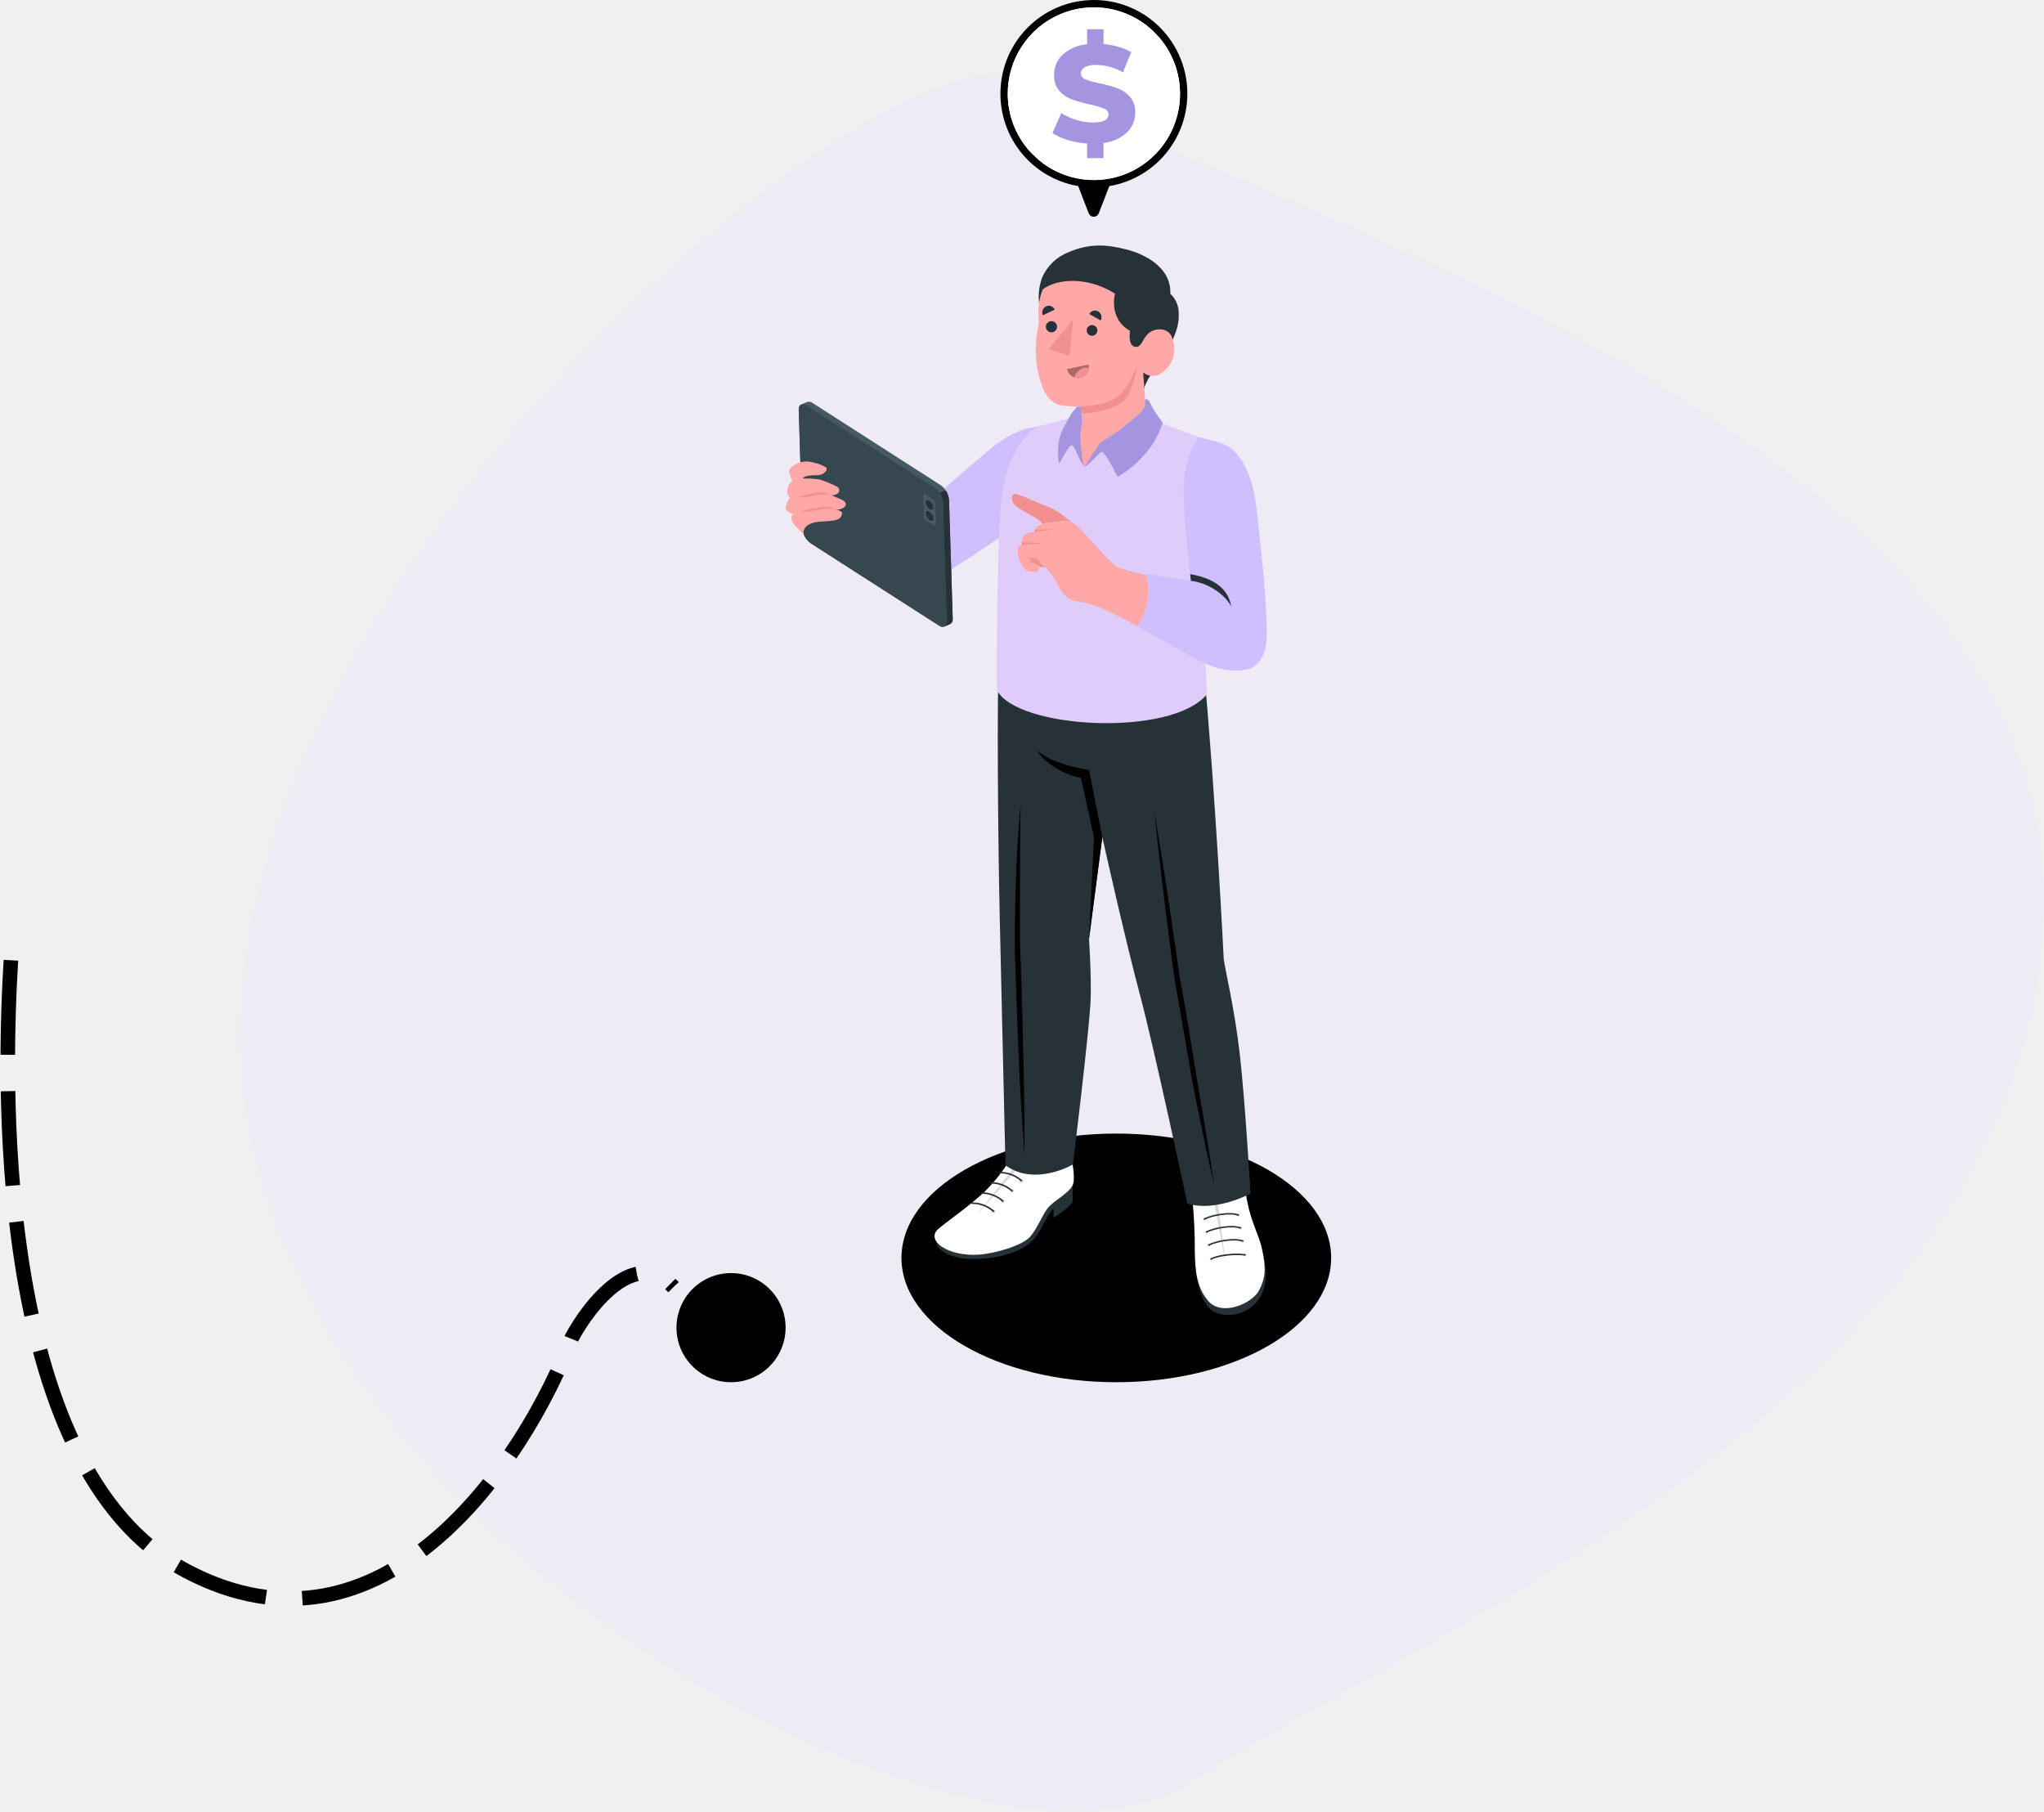
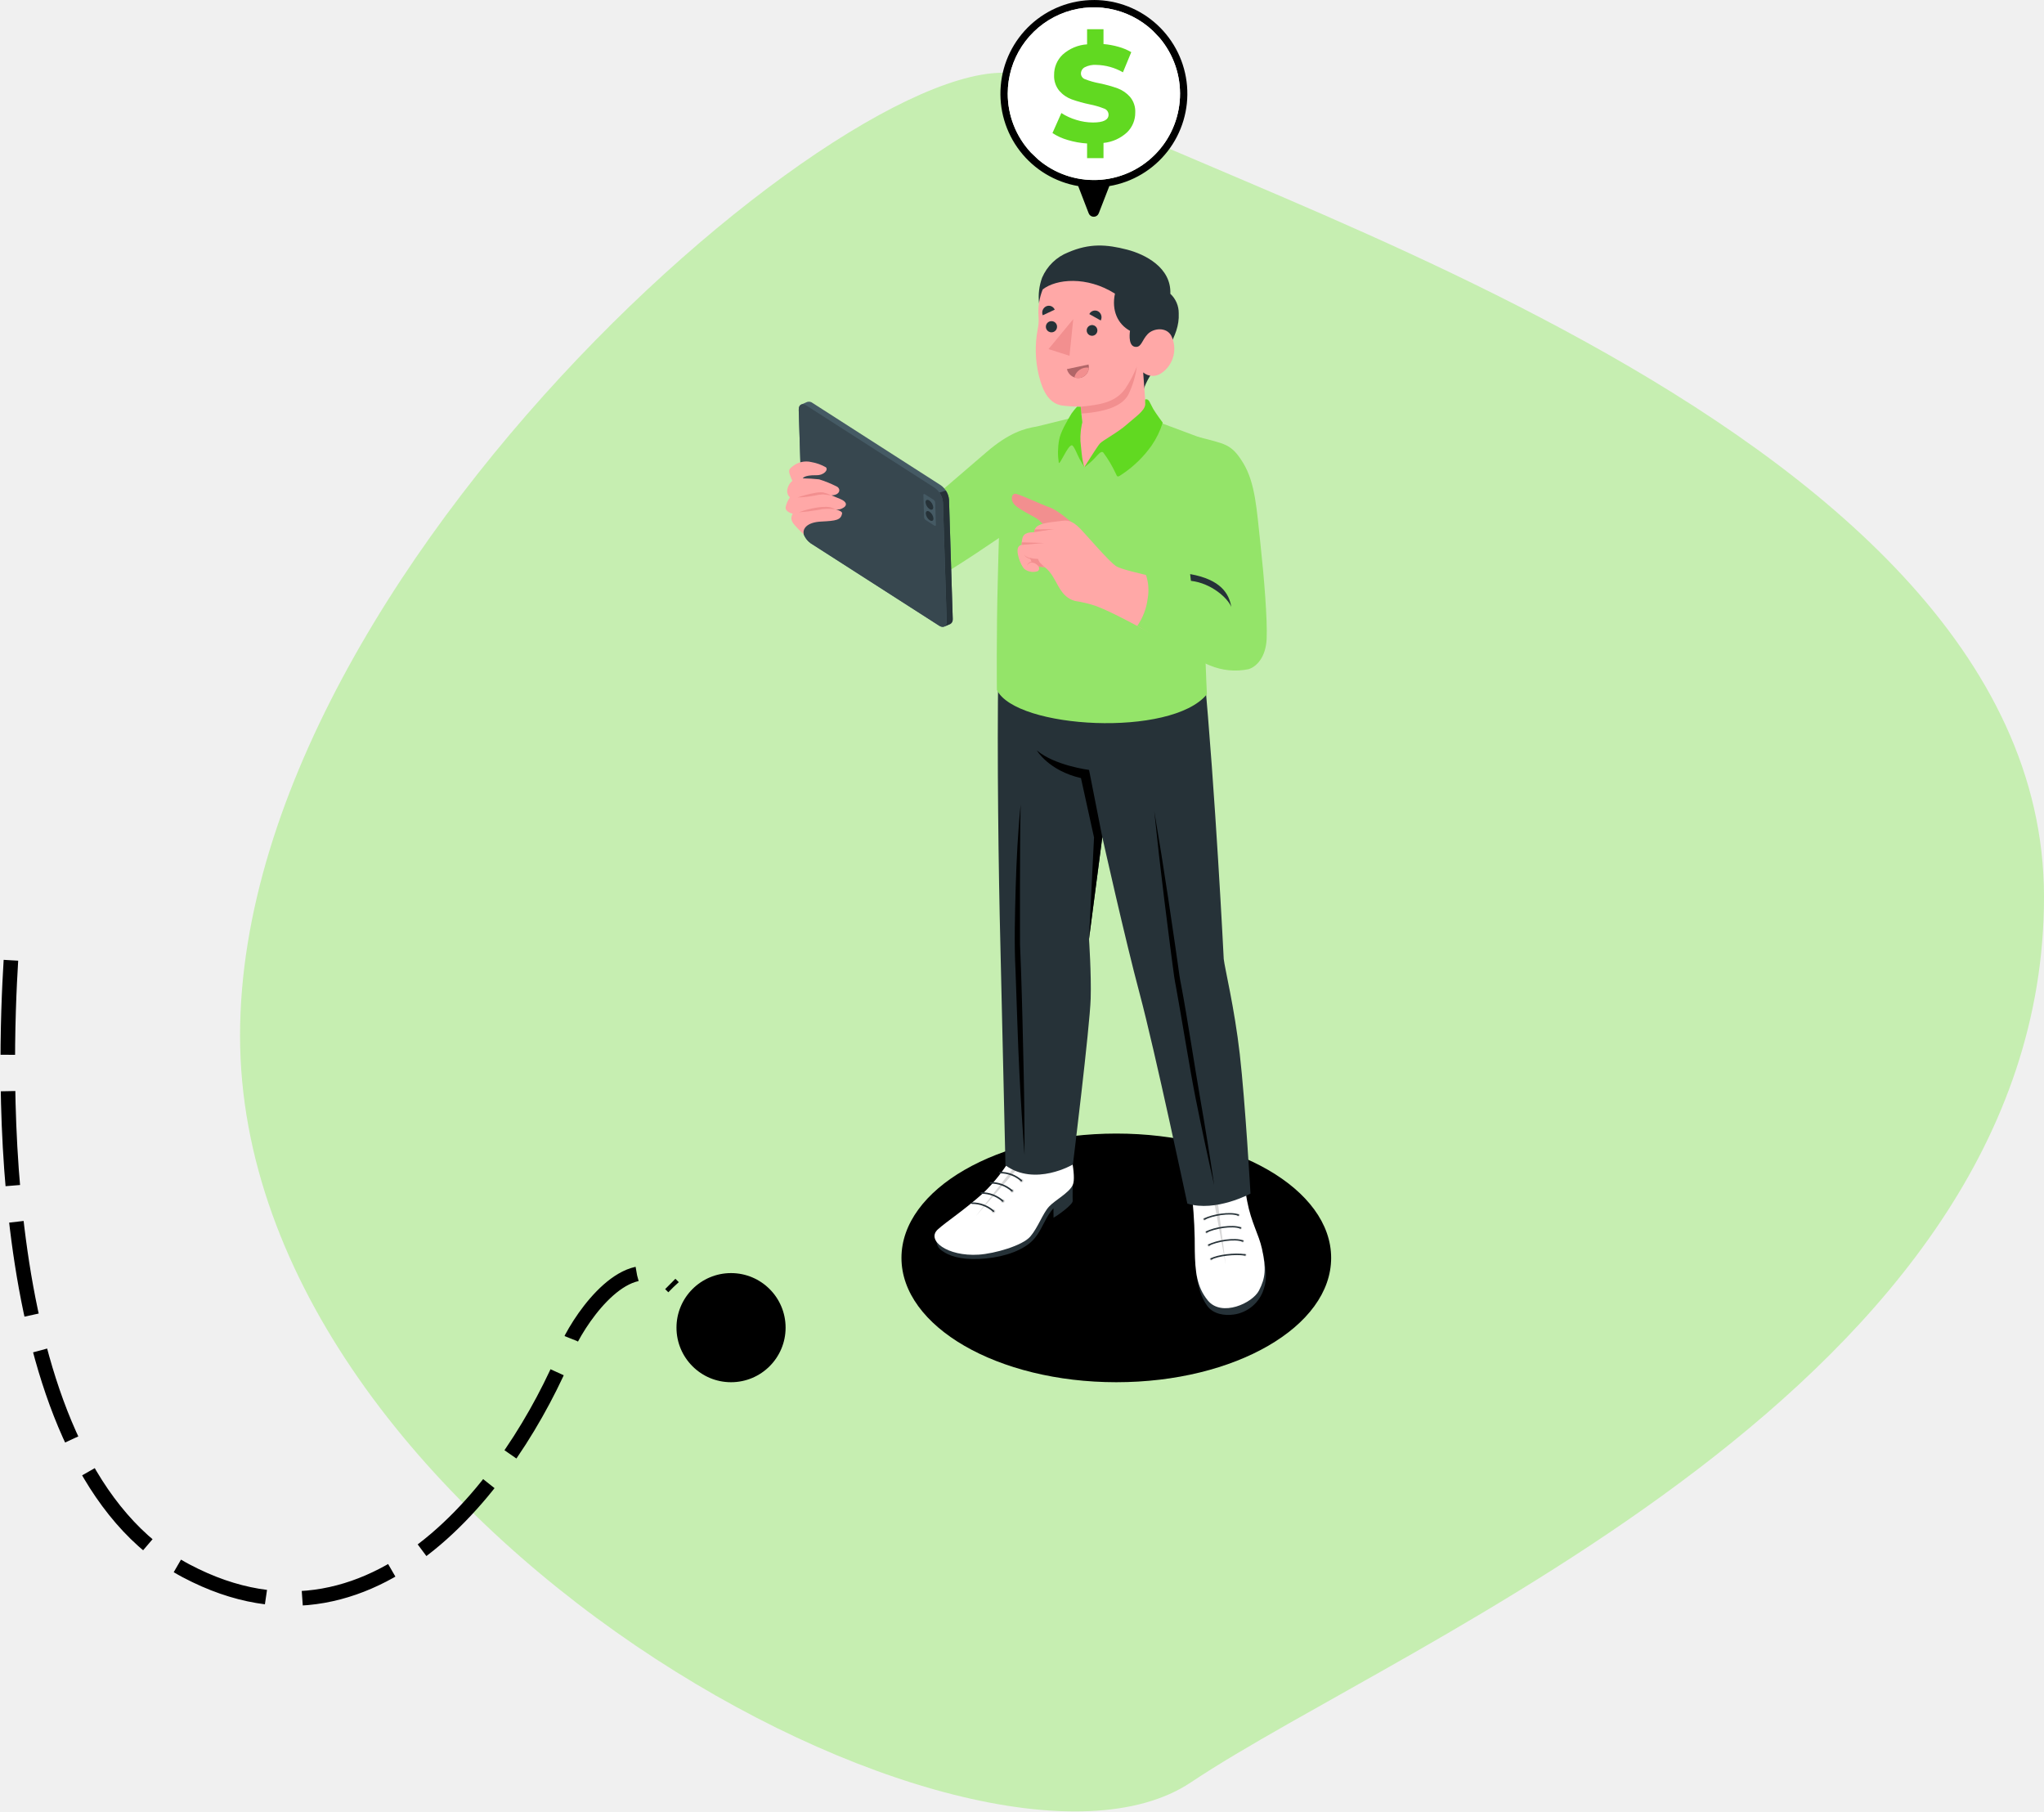
<svg xmlns="http://www.w3.org/2000/svg" width="281" height="249" viewBox="0 0 281 249" fill="none">
-   <path d="M281 123.284C281 190.509 192.933 225.477 163.717 245.006C134.5 264.535 33 209.59 33 142.365C33 75.139 126.5 -1.456 142.75 11.431C159 24.319 281 56.059 281 123.284Z" fill="#efebf5" />
+   <path d="M281 123.284C281 190.509 192.933 225.477 163.717 245.006C134.5 264.535 33 209.59 33 142.365C33 75.139 126.5 -1.456 142.75 11.431C159 24.319 281 56.059 281 123.284Z" fill="#c6eeb1" />
  <path d="M1.501 132C0.667 145.667 -1.617 201.526 25.583 215.926C52.783 230.326 72.25 200.593 78.584 183.926C81.084 179.259 87.383 171.326 92.584 176.926" stroke="black" stroke-width="2" stroke-dasharray="13 5" />
  <circle cx="100.5" cy="182.5" r="7.5" fill="black" />
  <g clip-path="url(#clip0_756_8)">
    <path d="M153.465 190C137.153 190 123.929 182.349 123.929 172.91C123.929 163.472 137.153 155.82 153.465 155.82C169.777 155.82 183 163.472 183 172.91C183 182.349 169.777 190 153.465 190Z" fill="black" />
    <path d="M144.833 167.378L142.512 166.352L143.301 164.731L144.822 166.083L144.833 167.378Z" fill="black" />
    <path d="M147.473 162.898C147.473 162.898 147.443 164.603 147.469 165.092C147.495 165.581 145.363 167.123 144.835 167.378L144.824 166.081C144.343 166.649 143.935 167.276 143.611 167.947C143.204 168.648 142.689 169.973 141.561 170.883C139.887 172.235 137.266 172.937 134.587 173.057C131.908 173.177 130.369 172.552 129.605 171.994C129.281 171.815 129.024 171.534 128.874 171.194C128.724 170.855 128.69 170.475 128.776 170.114C128.958 169.45 147.473 162.898 147.473 162.898Z" fill="#263238" />
    <path d="M140.261 157.666L140.222 156.766C139.728 156.756 139.679 158.061 138.968 159.213C137.933 160.942 136.678 162.53 135.237 163.937C132.54 166.371 130.129 167.905 128.925 169C127.315 170.466 130.185 172.744 134.556 172.464C136.726 172.325 140.572 171.228 141.645 169.97C142.717 168.712 143.367 166.763 144.228 165.848C145.088 164.934 146.942 164.003 147.473 162.898C147.765 162.291 147.597 160.883 147.409 159.684C147.238 158.586 147.189 156.9 146.55 157.044L146.51 157.61C146.254 158.094 145.656 158.894 143.909 159.197C143.038 159.35 140.432 159.451 140.261 157.666Z" fill="white" />
    <path opacity="0.15" d="M142.506 159.256C141.67 159.194 140.768 158.934 140.412 158.204C140.408 158.196 140.401 158.19 140.397 158.181C140.448 158.494 140.425 158.814 140.329 159.116C140.234 159.417 140.069 159.692 139.847 159.919C139.073 160.816 134.185 167.136 134.185 167.136C134.185 167.136 138.74 161.917 139.613 160.934C140.905 159.481 141.317 159.309 142.51 159.258L142.506 159.256Z" fill="black" />
    <path opacity="0.15" d="M141.429 160.929C141.433 160.963 141.444 160.997 141.462 161.027C141.479 161.057 141.502 161.084 141.53 161.105C141.557 161.127 141.589 161.142 141.623 161.151C141.656 161.16 141.691 161.163 141.726 161.158C141.795 161.151 141.858 161.117 141.902 161.063C141.946 161.009 141.967 160.94 141.96 160.871C141.951 160.801 141.914 160.738 141.858 160.695C141.803 160.652 141.732 160.633 141.662 160.642C141.594 160.649 141.53 160.683 141.486 160.737C141.443 160.791 141.422 160.86 141.429 160.929Z" fill="black" />
    <path opacity="0.15" d="M140.15 162.328C140.16 162.398 140.196 162.461 140.252 162.503C140.308 162.546 140.378 162.564 140.448 162.555C140.517 162.548 140.58 162.514 140.624 162.46C140.667 162.406 140.688 162.337 140.681 162.268C140.672 162.199 140.635 162.136 140.579 162.094C140.524 162.051 140.453 162.033 140.384 162.042C140.315 162.048 140.252 162.083 140.208 162.136C140.164 162.19 140.143 162.259 140.15 162.328Z" fill="black" />
    <path opacity="0.15" d="M138.871 163.728C138.88 163.797 138.917 163.86 138.973 163.902C139.028 163.945 139.098 163.963 139.168 163.954C139.237 163.947 139.3 163.913 139.344 163.86C139.388 163.806 139.409 163.737 139.402 163.667C139.392 163.598 139.356 163.535 139.3 163.493C139.244 163.451 139.174 163.432 139.105 163.441C139.036 163.448 138.972 163.482 138.928 163.536C138.885 163.589 138.864 163.659 138.871 163.728Z" fill="black" />
    <path opacity="0.15" d="M137.592 165.127C137.602 165.196 137.639 165.259 137.694 165.301C137.75 165.344 137.82 165.363 137.889 165.354C137.959 165.347 138.022 165.313 138.066 165.259C138.11 165.205 138.131 165.136 138.124 165.067C138.115 164.997 138.078 164.933 138.022 164.89C137.966 164.847 137.896 164.828 137.826 164.837C137.792 164.841 137.758 164.851 137.728 164.867C137.697 164.884 137.671 164.906 137.649 164.933C137.627 164.96 137.611 164.991 137.601 165.024C137.592 165.058 137.588 165.093 137.592 165.127Z" fill="black" />
    <path opacity="0.15" d="M136.314 166.526C136.323 166.596 136.359 166.66 136.415 166.703C136.471 166.746 136.541 166.765 136.611 166.756C136.68 166.749 136.743 166.714 136.787 166.661C136.831 166.607 136.851 166.538 136.844 166.469C136.84 166.434 136.829 166.401 136.811 166.37C136.794 166.34 136.771 166.314 136.743 166.292C136.716 166.271 136.684 166.255 136.651 166.246C136.617 166.237 136.582 166.235 136.547 166.239C136.478 166.246 136.415 166.281 136.371 166.334C136.327 166.388 136.307 166.457 136.314 166.526Z" fill="black" />
    <path d="M141.703 161C141.729 160.998 141.753 160.987 141.771 160.968C141.781 160.959 141.789 160.947 141.794 160.935C141.8 160.922 141.803 160.908 141.803 160.895C141.803 160.881 141.8 160.867 141.794 160.854C141.789 160.842 141.781 160.83 141.771 160.821C140.937 160.074 139.854 159.669 138.736 159.686C138.722 159.686 138.707 159.689 138.694 159.695C138.681 159.701 138.669 159.71 138.66 159.72C138.65 159.731 138.643 159.743 138.638 159.757C138.633 159.771 138.632 159.785 138.633 159.799C138.634 159.814 138.638 159.828 138.645 159.84C138.651 159.853 138.661 159.864 138.672 159.873C138.683 159.882 138.696 159.889 138.71 159.893C138.724 159.896 138.738 159.897 138.753 159.895C139.808 159.889 140.829 160.272 141.622 160.972C141.633 160.982 141.645 160.989 141.659 160.994C141.673 160.999 141.688 161.001 141.703 161Z" fill="#263238" />
    <path d="M140.424 162.397C140.45 162.394 140.474 162.383 140.492 162.365C140.502 162.356 140.51 162.344 140.515 162.331C140.521 162.319 140.523 162.305 140.523 162.291C140.523 162.277 140.521 162.264 140.515 162.251C140.51 162.238 140.502 162.227 140.492 162.217C139.658 161.471 138.574 161.066 137.457 161.082C137.429 161.084 137.403 161.097 137.385 161.118C137.367 161.139 137.357 161.166 137.359 161.194C137.361 161.222 137.375 161.248 137.396 161.266C137.417 161.284 137.445 161.293 137.473 161.291C138.529 161.286 139.55 161.669 140.343 162.368C140.354 162.378 140.367 162.386 140.381 162.391C140.395 162.396 140.409 162.398 140.424 162.397Z" fill="#263238" />
    <path d="M139.145 163.801C139.17 163.799 139.195 163.787 139.213 163.769C139.223 163.759 139.23 163.748 139.236 163.735C139.241 163.722 139.243 163.708 139.243 163.694C139.243 163.681 139.24 163.667 139.234 163.654C139.228 163.642 139.22 163.63 139.21 163.621C138.376 162.874 137.293 162.469 136.175 162.486C136.161 162.486 136.146 162.49 136.133 162.495C136.12 162.501 136.108 162.51 136.099 162.521C136.089 162.531 136.082 162.544 136.077 162.557C136.072 162.571 136.07 162.585 136.072 162.6C136.073 162.614 136.077 162.628 136.084 162.641C136.09 162.653 136.1 162.665 136.111 162.674C136.122 162.682 136.135 162.689 136.149 162.693C136.163 162.697 136.177 162.697 136.191 162.695C137.247 162.69 138.268 163.073 139.061 163.772C139.072 163.782 139.085 163.79 139.1 163.795C139.114 163.8 139.13 163.802 139.145 163.801Z" fill="#263238" />
    <path d="M137.866 165.2C137.892 165.198 137.916 165.187 137.934 165.168C137.944 165.159 137.952 165.147 137.958 165.135C137.963 165.122 137.966 165.108 137.966 165.095C137.966 165.081 137.963 165.067 137.958 165.054C137.952 165.042 137.944 165.03 137.934 165.021C137.101 164.274 136.017 163.869 134.899 163.886C134.871 163.887 134.846 163.9 134.827 163.921C134.809 163.942 134.8 163.969 134.801 163.997C134.804 164.025 134.817 164.051 134.838 164.069C134.86 164.087 134.888 164.097 134.916 164.094C135.971 164.09 136.992 164.473 137.785 165.171C137.796 165.181 137.809 165.189 137.823 165.194C137.837 165.199 137.851 165.201 137.866 165.2Z" fill="#263238" />
    <path d="M136.587 166.599C136.613 166.597 136.637 166.586 136.655 166.568C136.665 166.558 136.673 166.546 136.678 166.534C136.684 166.521 136.687 166.507 136.687 166.493C136.687 166.48 136.684 166.466 136.678 166.453C136.673 166.441 136.665 166.429 136.655 166.419C135.821 165.673 134.738 165.268 133.62 165.285C133.606 165.285 133.591 165.288 133.578 165.294C133.565 165.3 133.553 165.308 133.544 165.319C133.534 165.33 133.527 165.342 133.522 165.356C133.517 165.369 133.516 165.384 133.517 165.398C133.518 165.412 133.522 165.426 133.529 165.439C133.535 165.452 133.545 165.463 133.556 165.472C133.567 165.481 133.58 165.488 133.594 165.491C133.608 165.495 133.622 165.496 133.637 165.494C134.692 165.489 135.713 165.872 136.506 166.57C136.517 166.58 136.53 166.588 136.544 166.593C136.557 166.598 136.572 166.6 136.587 166.599Z" fill="#263238" />
    <path d="M164.454 174.937C164.711 176.988 165.128 178.333 165.957 179.495C166.785 180.657 168.382 180.872 169.585 180.7C170.551 180.571 171.458 180.164 172.199 179.53C172.939 178.896 173.481 178.06 173.758 177.124C174.223 175.747 174.05 174.127 173.6 172.239L164.454 174.937Z" fill="#263238" />
    <path d="M169.989 159.614C170.583 159.625 170.937 162.377 171.457 165.124C172.015 168.067 173.056 169.671 173.489 171.652C174.09 174.398 173.973 175.657 173.081 177.395C172.19 179.134 167.957 181.077 166.055 178.773C164.505 176.896 164.305 174.725 164.255 171.943C164.267 169.583 164.158 167.225 163.927 164.876C163.677 162.804 163.399 160.797 163.897 160.535C163.954 160.838 164.02 161.224 164.081 161.521C164.128 161.751 164.261 162.871 164.592 162.863C164.602 162.601 164.588 162.338 164.548 162.079C164.496 161.845 164.539 161.601 164.667 161.399C164.838 161.224 165.062 161.11 165.303 161.075C165.877 160.923 166.458 160.8 167.044 160.708C167.336 160.665 167.631 160.634 167.926 160.619C168.443 160.57 168.962 160.561 169.479 160.591C169.551 160.609 169.618 160.641 169.676 160.686C169.735 160.732 169.783 160.789 169.817 160.854C169.854 160.955 169.871 161.062 169.869 161.17C169.882 161.362 169.919 161.552 169.98 161.736C170.007 161.816 170.072 161.913 170.155 161.888C170.223 161.868 170.244 161.783 170.24 161.716C170.221 161.38 170.161 161.142 170.12 160.75C170.101 160.571 170.055 160.327 170.041 160.146C170.026 159.965 170.013 159.791 169.989 159.614Z" fill="white" />
    <path opacity="0.15" d="M171.368 172.465C171.372 172.492 171.371 172.519 171.364 172.545C171.358 172.57 171.346 172.595 171.33 172.616C171.314 172.638 171.294 172.656 171.271 172.669C171.248 172.683 171.222 172.691 171.196 172.695C171.142 172.704 171.087 172.692 171.043 172.661C170.998 172.629 170.968 172.582 170.958 172.528C170.954 172.502 170.955 172.475 170.962 172.449C170.968 172.423 170.98 172.399 170.996 172.378C171.012 172.356 171.032 172.338 171.055 172.325C171.078 172.311 171.103 172.302 171.13 172.299C171.183 172.29 171.238 172.302 171.283 172.333C171.327 172.364 171.358 172.412 171.368 172.465Z" fill="black" />
    <path opacity="0.15" d="M171.045 170.56C171.049 170.587 171.047 170.614 171.041 170.64C171.034 170.665 171.023 170.69 171.007 170.711C170.991 170.733 170.971 170.75 170.948 170.764C170.925 170.778 170.899 170.786 170.873 170.79C170.819 170.799 170.764 170.787 170.72 170.755C170.675 170.724 170.645 170.677 170.635 170.623C170.631 170.597 170.632 170.57 170.638 170.544C170.645 170.518 170.657 170.494 170.673 170.473C170.689 170.451 170.709 170.433 170.732 170.42C170.755 170.406 170.78 170.397 170.806 170.394C170.86 170.385 170.915 170.397 170.96 170.428C171.004 170.459 171.035 170.507 171.045 170.56Z" fill="black" />
    <path opacity="0.15" d="M170.74 168.763C170.744 168.789 170.743 168.816 170.736 168.842C170.73 168.868 170.718 168.892 170.702 168.914C170.686 168.935 170.666 168.953 170.643 168.966C170.62 168.98 170.595 168.989 170.568 168.992C170.515 169.001 170.46 168.989 170.415 168.958C170.371 168.927 170.34 168.879 170.33 168.826C170.327 168.8 170.328 168.773 170.334 168.747C170.341 168.721 170.352 168.696 170.368 168.675C170.384 168.654 170.405 168.636 170.427 168.622C170.45 168.609 170.476 168.6 170.502 168.596C170.556 168.587 170.611 168.6 170.655 168.631C170.7 168.662 170.73 168.709 170.74 168.763Z" fill="black" />
    <path opacity="0.15" d="M170.44 166.99C170.444 167.016 170.443 167.043 170.436 167.069C170.43 167.095 170.418 167.119 170.402 167.141C170.386 167.162 170.366 167.18 170.343 167.194C170.32 167.207 170.295 167.216 170.268 167.22C170.215 167.229 170.16 167.216 170.115 167.185C170.071 167.154 170.04 167.107 170.031 167.053C170.027 167.027 170.028 167 170.034 166.974C170.041 166.948 170.052 166.924 170.068 166.902C170.084 166.881 170.105 166.863 170.128 166.849C170.151 166.836 170.176 166.827 170.202 166.824C170.256 166.815 170.311 166.827 170.355 166.858C170.4 166.889 170.43 166.937 170.44 166.99Z" fill="black" />
    <path opacity="0.15" d="M165.782 167.548C165.786 167.575 165.785 167.602 165.778 167.628C165.772 167.654 165.76 167.678 165.744 167.699C165.728 167.721 165.708 167.739 165.685 167.752C165.662 167.766 165.637 167.774 165.61 167.778C165.557 167.787 165.502 167.774 165.457 167.743C165.413 167.712 165.382 167.664 165.372 167.611C165.369 167.585 165.37 167.558 165.376 167.532C165.383 167.506 165.394 167.481 165.41 167.46C165.426 167.439 165.447 167.421 165.469 167.407C165.492 167.394 165.518 167.385 165.544 167.381C165.598 167.372 165.653 167.385 165.697 167.416C165.742 167.447 165.772 167.495 165.782 167.548Z" fill="black" />
    <path opacity="0.15" d="M166.085 169.333C166.089 169.36 166.087 169.387 166.081 169.413C166.074 169.439 166.063 169.463 166.047 169.484C166.031 169.506 166.011 169.524 165.988 169.537C165.965 169.551 165.939 169.559 165.913 169.563C165.859 169.572 165.804 169.56 165.76 169.528C165.716 169.497 165.685 169.45 165.675 169.396C165.671 169.37 165.673 169.343 165.679 169.317C165.686 169.291 165.697 169.267 165.713 169.246C165.729 169.224 165.749 169.206 165.772 169.193C165.795 169.179 165.821 169.17 165.847 169.167C165.9 169.158 165.955 169.17 166 169.201C166.044 169.232 166.075 169.28 166.085 169.333Z" fill="black" />
    <path opacity="0.15" d="M166.389 171.131C166.393 171.158 166.392 171.185 166.385 171.211C166.379 171.236 166.367 171.261 166.351 171.282C166.335 171.303 166.315 171.321 166.292 171.335C166.269 171.348 166.244 171.357 166.218 171.361C166.164 171.37 166.109 171.358 166.065 171.326C166.02 171.295 165.99 171.248 165.98 171.194C165.976 171.168 165.977 171.141 165.984 171.115C165.99 171.089 166.002 171.065 166.018 171.043C166.034 171.022 166.054 171.004 166.077 170.99C166.1 170.977 166.125 170.968 166.152 170.964C166.205 170.955 166.26 170.968 166.305 170.999C166.349 171.03 166.38 171.078 166.389 171.131Z" fill="black" />
    <path opacity="0.15" d="M166.715 173.037C166.719 173.064 166.717 173.091 166.711 173.117C166.704 173.142 166.692 173.167 166.676 173.188C166.661 173.209 166.64 173.227 166.618 173.241C166.595 173.255 166.569 173.263 166.543 173.267C166.489 173.276 166.434 173.264 166.39 173.232C166.345 173.201 166.315 173.154 166.305 173.1C166.301 173.074 166.302 173.047 166.308 173.021C166.315 172.995 166.327 172.971 166.343 172.949C166.359 172.928 166.379 172.91 166.402 172.896C166.425 172.883 166.45 172.874 166.476 172.87C166.53 172.861 166.585 172.874 166.63 172.905C166.674 172.936 166.705 172.984 166.715 173.037Z" fill="black" />
    <path opacity="0.15" d="M168.51 173.839L166.052 160.557L166.814 160.5L168.51 173.839Z" fill="black" />
    <path d="M171.181 172.599C171.171 172.6 171.16 172.6 171.149 172.599C169.765 172.385 167.444 172.656 166.56 173.146C166.536 173.16 166.507 173.163 166.48 173.156C166.454 173.149 166.431 173.131 166.417 173.107C166.41 173.095 166.405 173.082 166.404 173.069C166.402 173.056 166.403 173.042 166.407 173.029C166.41 173.016 166.416 173.004 166.425 172.993C166.433 172.983 166.444 172.974 166.456 172.968C167.393 172.451 169.734 172.173 171.182 172.398C171.209 172.401 171.233 172.415 171.249 172.437C171.266 172.458 171.273 172.485 171.27 172.512C171.266 172.534 171.256 172.554 171.24 172.57C171.224 172.586 171.203 172.596 171.181 172.599Z" fill="#263238" />
    <path d="M170.857 170.693C170.838 170.696 170.82 170.694 170.802 170.687C169.729 170.269 167.245 170.684 166.235 171.24C166.21 171.254 166.182 171.257 166.155 171.25C166.128 171.243 166.106 171.225 166.091 171.201C166.085 171.19 166.08 171.177 166.079 171.163C166.077 171.15 166.078 171.136 166.082 171.124C166.085 171.111 166.092 171.098 166.1 171.088C166.109 171.077 166.119 171.069 166.131 171.063C167.185 170.481 169.749 170.056 170.88 170.498C170.892 170.503 170.904 170.51 170.913 170.519C170.923 170.528 170.931 170.54 170.936 170.552C170.941 170.564 170.944 170.578 170.944 170.591C170.944 170.605 170.942 170.618 170.937 170.63C170.93 170.647 170.919 170.661 170.905 170.672C170.891 170.683 170.874 170.691 170.857 170.693Z" fill="#263238" />
    <path d="M170.552 168.896C170.532 168.899 170.513 168.897 170.494 168.89C169.421 168.472 166.938 168.886 165.927 169.442C165.916 169.449 165.902 169.454 165.889 169.456C165.875 169.457 165.861 169.456 165.848 169.453C165.835 169.449 165.822 169.443 165.811 169.435C165.8 169.426 165.791 169.416 165.784 169.404C165.777 169.392 165.773 169.379 165.771 169.366C165.769 169.353 165.77 169.339 165.774 169.326C165.778 169.313 165.784 169.301 165.792 169.29C165.801 169.28 165.811 169.271 165.823 169.265C166.876 168.683 169.44 168.258 170.572 168.7C170.584 168.705 170.596 168.712 170.606 168.722C170.615 168.731 170.623 168.742 170.628 168.754C170.634 168.767 170.637 168.78 170.637 168.794C170.637 168.807 170.634 168.82 170.629 168.833C170.623 168.849 170.612 168.863 170.599 168.874C170.585 168.886 170.569 168.893 170.552 168.896Z" fill="#263238" />
    <path d="M170.252 167.123C170.234 167.126 170.215 167.124 170.198 167.117C169.125 166.698 166.641 167.113 165.63 167.67C165.606 167.684 165.577 167.687 165.551 167.68C165.524 167.673 165.501 167.655 165.487 167.631C165.48 167.619 165.476 167.607 165.474 167.593C165.472 167.58 165.473 167.566 165.477 167.553C165.481 167.54 165.487 167.528 165.495 167.518C165.504 167.507 165.514 167.498 165.526 167.492C166.58 166.911 169.143 166.485 170.275 166.927C170.288 166.932 170.299 166.939 170.309 166.949C170.318 166.958 170.326 166.969 170.332 166.982C170.337 166.994 170.34 167.007 170.34 167.021C170.34 167.034 170.337 167.047 170.332 167.06C170.325 167.076 170.315 167.091 170.3 167.102C170.286 167.113 170.27 167.12 170.252 167.123Z" fill="#263238" />
    <path d="M165.491 91.926C167.087 108.815 168.234 131.824 168.234 131.824C168.375 133.107 169.717 138.568 170.438 144.893C171.2 151.566 171.913 164.072 171.913 164.072C171.913 164.072 167.139 166.654 163.229 165.445C163.229 165.445 158.774 144.426 156.673 136.58C154.683 129.154 151.541 115.072 151.541 115.072L149.712 129.075C149.712 129.075 150.043 133.891 149.941 137.264C149.822 141.188 147.498 160.072 147.498 160.072C147.498 160.072 142.31 163.139 138.226 160.187C138.226 160.187 137.641 134.338 137.522 129.62C137.281 120.13 137.053 103.728 137.241 91.776L165.491 91.926Z" fill="#263238" />
    <path d="M158.679 111.483C159.096 115.531 159.555 119.573 160.054 123.612C160.299 125.631 160.553 127.65 160.817 129.667L161.211 132.693L161.415 134.205C161.479 134.71 161.591 135.207 161.677 135.708C162.416 139.71 163.567 146.981 164.368 150.975C165.17 154.969 166.018 158.949 166.922 162.921C166.327 158.894 165.679 154.878 164.978 150.873C164.281 146.867 163.175 139.592 162.415 135.596C162.326 135.095 162.211 134.599 162.144 134.095L161.933 132.586L161.5 129.567C161.211 127.555 160.914 125.544 160.608 123.535C160.006 119.512 159.363 115.495 158.679 111.483Z" fill="black" />
    <path d="M140.314 110.606C139.928 114.394 139.748 118.197 139.631 121.997C139.53 125.792 139.412 129.613 139.609 133.408C139.752 137.207 139.94 143.576 140.137 147.373C140.324 151.17 140.56 154.965 140.845 158.759C140.856 154.955 140.817 151.154 140.73 147.356C140.654 143.557 140.501 137.189 140.368 133.392L140.257 130.545L140.229 129.834V129.127L140.226 127.703L140.223 122.005L140.242 116.307C140.24 114.406 140.277 112.508 140.314 110.606Z" fill="black" />
    <path d="M151.539 115.072L149.718 105.835C149.718 105.835 144.989 105.233 142.542 103.154C142.542 103.154 144.14 105.925 148.605 106.957L150.402 115.114L149.71 129.075L151.539 115.072Z" fill="black" />
-     <path d="M142.54 58.629C140.911 58.885 138.749 59.441 135.59 62.175C131.544 65.676 125.511 70.816 125.511 70.816L111.601 65.691L111.257 73.418C111.257 73.418 121.152 78.665 124.486 79.961C126.978 80.929 128.043 79.961 130.765 78.268C135.008 75.628 140.375 71.852 140.375 71.852L142.54 58.629Z" fill="#D0BFFF" />
+     <path d="M142.54 58.629C140.911 58.885 138.749 59.441 135.59 62.175C131.544 65.676 125.511 70.816 125.511 70.816L111.601 65.691L111.257 73.418C111.257 73.418 121.152 78.665 124.486 79.961C126.978 80.929 128.043 79.961 130.765 78.268C135.008 75.628 140.375 71.852 140.375 71.852L142.54 58.629Z" fill="#94e469" />
    <path d="M110.18 55.602L110.166 55.6L110.997 55.239V55.248C111.116 55.213 111.241 55.207 111.362 55.231C111.483 55.254 111.597 55.306 111.695 55.383L129.338 66.704C129.659 66.934 129.926 67.231 130.121 67.574C130.316 67.918 130.434 68.3 130.468 68.693L130.978 85.039C131.002 85.179 130.984 85.323 130.925 85.452C130.866 85.581 130.77 85.69 130.649 85.763L130.654 85.767L129.795 86.138V86.13C129.675 86.167 129.549 86.174 129.426 86.151C129.303 86.127 129.188 86.075 129.09 85.997L111.444 74.678C111.123 74.448 110.856 74.151 110.661 73.807C110.466 73.464 110.348 73.082 110.314 72.688C110.214 69.474 109.903 59.555 109.804 56.342C109.797 55.939 109.944 55.684 110.18 55.602Z" fill="#455A64" />
    <path d="M129.147 67.715C129.427 68.11 129.594 68.573 129.633 69.056L130.145 85.397C130.167 85.533 130.15 85.672 130.097 85.799C130.043 85.926 129.956 86.035 129.844 86.114L130.649 85.77L130.644 85.761C130.86 85.665 130.988 85.417 130.976 85.039L130.466 68.692C130.431 68.24 130.279 67.805 130.026 67.429L129.147 67.715Z" fill="#263238" />
    <path d="M130.145 85.399L129.635 69.054C129.601 68.66 129.482 68.278 129.287 67.935C129.092 67.591 128.826 67.294 128.505 67.064L110.858 55.741C110.257 55.356 109.787 55.627 109.809 56.338C109.908 59.552 110.219 69.472 110.318 72.684C110.352 73.078 110.471 73.459 110.666 73.803C110.861 74.146 111.128 74.444 111.448 74.674L129.095 85.993C129.696 86.381 130.167 86.113 130.145 85.399Z" fill="#37474F" />
    <path d="M128.662 72.144L128.567 69.085C128.56 69.011 128.538 68.94 128.501 68.875C128.465 68.811 128.415 68.755 128.355 68.712L127.14 67.936C127.025 67.864 126.939 67.914 126.943 68.05C126.962 68.652 127.02 70.509 127.038 71.11C127.045 71.184 127.067 71.255 127.104 71.319C127.14 71.383 127.19 71.439 127.25 71.482L128.466 72.258C128.578 72.328 128.666 72.278 128.662 72.144Z" fill="#455A64" />
    <path d="M128.295 69.725C128.275 69.54 128.217 69.362 128.123 69.202C128.028 69.042 127.901 68.905 127.749 68.799C127.458 68.612 127.23 68.726 127.241 69.051C127.26 69.236 127.319 69.414 127.413 69.574C127.507 69.734 127.635 69.872 127.787 69.978C128.078 70.163 128.305 70.05 128.295 69.725Z" fill="#263238" />
    <path d="M128.326 71.263C128.307 71.078 128.248 70.9 128.154 70.74C128.06 70.58 127.932 70.442 127.78 70.336C127.489 70.151 127.261 70.264 127.272 70.59C127.291 70.774 127.35 70.952 127.444 71.112C127.538 71.272 127.666 71.409 127.818 71.515C128.109 71.701 128.336 71.588 128.326 71.263Z" fill="#263238" />
    <path d="M108.771 65.739C108.33 64.659 108.42 64.551 108.889 64.165C109.248 63.854 109.675 63.633 110.136 63.52C110.596 63.407 111.077 63.406 111.538 63.516C112.239 63.636 112.913 63.877 113.532 64.228C113.898 64.543 113.334 65.338 112.222 65.324C110.469 65.301 110.372 65.757 110.372 65.757C111.119 65.762 111.866 65.807 112.609 65.891C113.417 66.144 114.204 66.462 114.962 66.841C115.637 67.119 115.56 68.058 114.297 68.087L115.534 68.599C116.4 68.957 116.592 69.509 115.753 69.899C115.478 70.036 115.165 70.077 114.865 70.014C114.865 70.014 115.824 70.243 115.768 70.565C115.608 71.493 114.958 71.592 112.887 71.694C110.912 71.791 110.296 72.696 110.5 73.474C110.5 73.474 109.858 72.862 109.304 72.246C108.899 71.795 108.577 71.32 108.976 70.614C108.976 70.614 107.916 70.384 108.006 69.714C108.105 69.231 108.305 68.774 108.594 68.374C108.43 68.222 108.312 68.026 108.255 67.81C108.198 67.594 108.203 67.365 108.27 67.152C108.366 66.736 108.597 66.365 108.926 66.094L108.771 65.739Z" fill="#FFA8A7" />
    <path d="M114.297 68.087C113.932 67.915 113.551 67.781 113.16 67.685C112.752 67.651 112.342 67.681 111.944 67.774C111.163 67.912 110.395 68.114 109.648 68.381C110.439 68.36 111.227 68.273 112.003 68.12C112.374 68.031 112.751 67.976 113.131 67.956C113.494 67.979 113.901 68.069 114.297 68.087Z" fill="#F28F8F" />
    <path d="M114.865 70.012C114.482 69.796 114.051 69.679 113.611 69.672C113.178 69.663 112.745 69.694 112.317 69.766C111.471 69.897 110.64 70.116 109.838 70.42C110.688 70.361 111.533 70.258 112.372 70.113C113.189 69.924 114.035 69.889 114.865 70.012Z" fill="#F28F8F" />
-     <path d="M165.162 60.218C165.162 60.218 167.715 62.62 166.854 68.931C166.105 74.422 165.705 79.033 165.582 81.17C165.392 84.444 165.919 95.436 165.919 95.436C161.046 101.397 139.66 100.19 137.046 94.839C137.046 94.839 136.969 87.009 137.172 79.687C137.321 74.325 137.349 69.238 138.106 66.097C139.121 61.891 140.963 59.835 142.54 58.628L149.535 56.898L155.905 56.756L165.162 60.218Z" fill="#DFCCFB" />
+     <path d="M165.162 60.218C165.162 60.218 167.715 62.62 166.854 68.931C166.105 74.422 165.705 79.033 165.582 81.17C165.392 84.444 165.919 95.436 165.919 95.436C161.046 101.397 139.66 100.19 137.046 94.839C137.046 94.839 136.969 87.009 137.172 79.687C137.321 74.325 137.349 69.238 138.106 66.097C139.121 61.891 140.963 59.835 142.54 58.628L149.535 56.898L155.905 56.756L165.162 60.218Z" fill="#94e469" />
    <path d="M157.128 53.972C157.52 51.868 159.648 49.7 160.621 47.874C161.559 46.115 162.123 44.747 162.047 43.078C162.054 42.573 161.954 42.072 161.756 41.608C161.557 41.144 161.263 40.727 160.893 40.385C161.04 36.772 157.4 34.949 154.953 34.316C152.108 33.581 149.781 33.423 146.858 34.686C146.058 34.998 145.328 35.467 144.71 36.065C144.093 36.664 143.601 37.379 143.263 38.17C142.859 39.281 142.715 40.469 142.841 41.645C142.906 41.876 143.009 42.093 143.148 42.289C143.232 42.374 143.219 42.668 143.242 42.784C143.289 43.121 143.408 43.444 143.59 43.73C143.891 44.192 144.3 44.574 144.781 44.842C146.324 45.609 148.039 45.878 149.706 46.253L151.687 46.697C151.801 46.723 152.401 46.769 152.471 46.873L157.128 53.972Z" fill="#263238" />
    <path d="M159.642 51.306C159.273 51.563 158.83 51.692 158.381 51.671C157.933 51.65 157.503 51.482 157.16 51.191L157.618 57.536C156.41 60.397 152.954 59.214 149.076 64.208C149.076 64.208 147.795 62.151 148.782 58.036L148.567 55.905C147.731 55.899 146.896 55.848 146.065 55.753C144.295 55.502 143.384 53.944 142.814 51.614C142.309 49.524 142.257 47.35 142.662 45.238C142.781 44.668 142.82 44.083 142.776 43.502C142.676 42.234 142.872 40.961 143.349 39.783C145.189 38.344 149.399 37.913 153.279 40.362C152.79 42.692 153.666 44.558 155.348 45.475C155.259 46.107 155.155 47.698 156.19 47.685C156.935 47.676 157.001 46.739 157.779 45.926C158.573 45.096 160.348 44.919 161.02 46.148C161.456 47.028 161.557 48.038 161.303 48.988C161.05 49.938 160.459 50.762 159.642 51.306Z" fill="#FFA8A7" />
    <path d="M147.546 43.871L144.143 47.985L147.029 48.904L147.546 43.871Z" fill="#F28F8F" />
    <path d="M149.752 43.172L151.324 44.053C151.438 43.837 151.464 43.586 151.397 43.351C151.33 43.116 151.175 42.916 150.964 42.794C150.86 42.736 150.746 42.7 150.628 42.688C150.51 42.676 150.391 42.688 150.278 42.724C150.164 42.759 150.059 42.817 149.969 42.894C149.879 42.971 149.805 43.066 149.752 43.172Z" fill="#263238" />
    <path d="M143.353 43.339L144.998 42.569C144.953 42.459 144.887 42.36 144.803 42.277C144.718 42.194 144.618 42.129 144.508 42.086C144.397 42.043 144.28 42.023 144.161 42.027C144.043 42.031 143.927 42.059 143.82 42.11C143.6 42.216 143.429 42.403 143.342 42.631C143.255 42.86 143.259 43.113 143.353 43.339Z" fill="#263238" />
    <path d="M148.567 55.907C151.191 55.639 153.266 55.363 154.661 53.483C155.311 52.515 155.856 51.481 156.288 50.398C156.102 51.746 155.702 53.056 155.103 54.279C154.425 55.484 152.77 56.563 148.658 56.852L148.567 55.907Z" fill="#F28F8F" />
    <path d="M149.394 45.356C149.381 45.501 149.412 45.645 149.481 45.773C149.55 45.9 149.655 46.004 149.782 46.072C149.91 46.14 150.055 46.169 150.199 46.156C150.343 46.142 150.479 46.086 150.592 45.995C150.704 45.904 150.788 45.782 150.832 45.644C150.875 45.505 150.878 45.358 150.838 45.218C150.799 45.079 150.719 44.954 150.61 44.859C150.5 44.765 150.365 44.705 150.222 44.686C150.124 44.675 150.024 44.684 149.929 44.712C149.834 44.74 149.746 44.786 149.669 44.848C149.592 44.911 149.528 44.988 149.481 45.075C149.433 45.162 149.404 45.258 149.394 45.356Z" fill="#263238" />
    <path d="M149.648 50.105L146.675 50.737C146.77 51.138 147.016 51.487 147.361 51.71C147.707 51.934 148.125 52.015 148.529 51.937C148.725 51.894 148.91 51.812 149.073 51.696C149.236 51.58 149.374 51.431 149.479 51.26C149.583 51.089 149.652 50.899 149.681 50.7C149.711 50.502 149.699 50.299 149.648 50.105Z" fill="#B16668" />
    <path d="M147.692 51.871C147.802 51.442 148.067 51.069 148.435 50.824C148.802 50.578 149.247 50.477 149.685 50.539C149.676 50.868 149.558 51.185 149.348 51.438C149.138 51.691 148.85 51.867 148.529 51.936C148.249 51.994 147.959 51.971 147.692 51.871Z" fill="#F28F8F" />
    <path d="M144.609 44.148C144.457 44.136 144.304 44.17 144.171 44.245C144.038 44.321 143.93 44.435 143.862 44.572C143.794 44.71 143.769 44.864 143.789 45.016C143.809 45.168 143.875 45.311 143.977 45.425C144.078 45.54 144.212 45.621 144.36 45.659C144.509 45.697 144.665 45.689 144.809 45.637C144.953 45.585 145.078 45.491 145.168 45.367C145.258 45.244 145.31 45.096 145.315 44.942C145.326 44.743 145.258 44.548 145.125 44.4C144.993 44.251 144.808 44.16 144.609 44.148Z" fill="#263238" />
-     <path d="M149.076 64.21C149.589 63.851 150.063 63.44 150.491 62.983C151.121 62.288 151.421 61.969 151.672 62.2C152.327 63.082 152.891 64.028 153.356 65.024C153.643 65.65 153.589 65.649 154.448 65.063C155.957 64.027 157.269 62.73 158.324 61.233C158.987 60.271 159.5 59.214 159.845 58.098C159.845 58.098 158.845 56.744 158.55 56.226C157.98 55.225 157.998 54.809 157.428 54.903L157.441 55.614C157.352 56.494 156.097 57.298 154.883 58.372C153.67 59.446 151.701 60.477 151.239 60.935C150.901 61.267 149.076 64.21 149.076 64.21Z" fill="#a594e0" />
-     <path d="M145.558 63.617C145.7 63.973 146.804 61.159 147.363 61.211C147.632 61.23 148.153 62.609 148.436 63.125C148.72 63.641 148.888 63.884 149.076 64.21C148.729 63.371 148.608 61.199 148.534 60.636C148.502 59.763 148.585 58.889 148.782 58.038L148.568 55.907C148.42 55.916 148.249 55.907 148.062 55.912C147.783 56.212 147.526 56.532 147.292 56.868C146.756 57.769 145.771 59.405 145.604 60.477C145.412 61.514 145.397 62.576 145.558 63.617Z" fill="#a594e0" />
+     <path d="M149.076 64.21C149.589 63.851 150.063 63.44 150.491 62.983C151.121 62.288 151.421 61.969 151.672 62.2C152.327 63.082 152.891 64.028 153.356 65.024C153.643 65.65 153.589 65.649 154.448 65.063C155.957 64.027 157.269 62.73 158.324 61.233C158.987 60.271 159.5 59.214 159.845 58.098C159.845 58.098 158.845 56.744 158.55 56.226C157.98 55.225 157.998 54.809 157.428 54.903L157.441 55.614C157.352 56.494 156.097 57.298 154.883 58.372C153.67 59.446 151.701 60.477 151.239 60.935C150.901 61.267 149.076 64.21 149.076 64.21Z" fill="#61d921" />
+     <path d="M145.558 63.617C145.7 63.973 146.804 61.159 147.363 61.211C147.632 61.23 148.153 62.609 148.436 63.125C148.72 63.641 148.888 63.884 149.076 64.21C148.729 63.371 148.608 61.199 148.534 60.636C148.502 59.763 148.585 58.889 148.782 58.038L148.568 55.907C148.42 55.916 148.249 55.907 148.062 55.912C147.783 56.212 147.526 56.532 147.292 56.868C146.756 57.769 145.771 59.405 145.604 60.477C145.412 61.514 145.397 62.576 145.558 63.617Z" fill="#61d921" />
    <path d="M147.243 71.722C145.665 70.431 144.864 69.924 144.114 69.675C143.363 69.426 140.743 68.195 139.731 67.895C139.089 67.705 138.78 68.727 139.576 69.474C140.188 70.048 141.809 70.84 142.519 71.27C143.228 71.7 144.575 73.497 144.575 73.497L147.243 71.722Z" fill="#F28F8F" />
    <path d="M171.634 66.436C170.815 62.709 169.094 61.217 165.2 60.589C162.344 63.869 163.178 71.713 163.178 71.713L163.995 80.386C163.995 80.386 154.495 78.574 153.423 77.819C152.351 77.064 149.529 73.744 148.579 72.746C147.285 71.387 146.606 71.531 145.915 71.605C143.65 71.842 143.148 72.011 142.659 72.293C142.514 72.385 142.394 72.511 142.311 72.661C142.227 72.811 142.183 72.98 142.182 73.151C141.581 73.199 140.688 73.141 140.529 74.119C140.468 74.376 140.445 74.64 140.459 74.904C140.306 74.923 140.165 74.996 140.061 75.11C139.538 75.664 140.302 77.698 140.823 78.209C141.05 78.385 141.313 78.508 141.593 78.571C141.874 78.633 142.164 78.632 142.444 78.569C143.053 78.511 142.799 77.885 142.799 77.885L143.644 77.973C145.419 79.355 145.394 81.937 147.788 82.613C148.784 82.758 149.764 82.994 150.717 83.318C155.848 85.3 164.151 90.988 168.774 91.594C173.286 92.184 173.263 89.763 173.457 86.988C173.629 84.511 172.657 71.091 171.634 66.436Z" fill="#FFA8A7" />
-     <path d="M164.732 60.059C168.354 61.043 169.269 60.928 170.927 63.679C172.585 66.43 172.759 70.007 173.275 74.724C173.79 79.44 174.248 85.172 174.134 87.809C174.019 90.446 172.645 91.707 171.617 91.993C169.847 92.352 168.01 92.172 166.342 91.477C164.126 90.616 156.344 86.04 156.344 86.04C157.113 84.929 157.604 83.648 157.775 82.306C157.985 81.155 157.886 79.968 157.489 78.867L163.723 79.843C163.723 79.843 163.028 73.893 162.806 70.249C162.585 66.604 162.539 63.866 164.732 60.059Z" fill="#D0BFFF" />
+     <path d="M164.732 60.059C168.354 61.043 169.269 60.928 170.927 63.679C172.585 66.43 172.759 70.007 173.275 74.724C173.79 79.44 174.248 85.172 174.134 87.809C174.019 90.446 172.645 91.707 171.617 91.993C169.847 92.352 168.01 92.172 166.342 91.477C164.126 90.616 156.344 86.04 156.344 86.04C157.113 84.929 157.604 83.648 157.775 82.306C157.985 81.155 157.886 79.968 157.489 78.867L163.723 79.843C163.723 79.843 163.028 73.893 162.806 70.249C162.585 66.604 162.539 63.866 164.732 60.059Z" fill="#94e469" />
    <path d="M163.616 78.915L163.721 79.842C166.584 80.171 168.827 82.275 169.272 83.425C168.967 81.619 167.853 79.669 163.616 78.915Z" fill="#263238" />
    <path d="M142.182 73.149L144.878 72.728L142.255 72.781C142.209 72.899 142.184 73.023 142.182 73.149Z" fill="#F28F8F" />
    <path d="M140.459 74.902L143.552 74.639L140.471 74.545C140.454 74.663 140.45 74.783 140.459 74.902Z" fill="#F28F8F" />
    <path d="M140.804 76.277C140.898 76.438 141.036 76.569 141.202 76.654C141.364 76.745 141.537 76.814 141.718 76.857L141.678 76.826C141.753 76.991 141.833 77.153 141.915 77.314L141.983 77.234C141.898 77.216 141.81 77.215 141.725 77.231C141.64 77.248 141.559 77.283 141.488 77.333C141.355 77.431 141.255 77.567 141.202 77.723C141.283 77.591 141.396 77.481 141.529 77.401C141.658 77.334 141.807 77.313 141.949 77.344L142.066 77.373L142.017 77.265C141.941 77.1 141.863 76.937 141.78 76.776L141.767 76.751L141.74 76.746C141.567 76.706 141.399 76.65 141.236 76.581C141.071 76.514 140.923 76.41 140.804 76.277Z" fill="#F28F8F" />
    <path d="M141.604 76.709C141.971 76.773 142.342 76.816 142.714 76.837C142.77 77.07 142.894 77.282 143.07 77.445C143.25 77.632 143.441 77.807 143.643 77.97L142.798 77.882C142.689 77.727 142.548 77.596 142.385 77.498C142.222 77.401 142.041 77.338 141.852 77.315L141.604 76.709Z" fill="#F28F8F" />
    <path d="M138.539 12.862C138.535 15.875 139.676 18.776 141.73 20.976L142.711 21.912C144.974 23.845 147.88 24.854 150.851 24.738C153.823 24.621 156.641 23.389 158.747 21.284C160.853 19.18 162.091 16.359 162.216 13.381C162.341 10.403 161.343 7.488 159.42 5.214L158.485 4.23C156.803 2.644 154.695 1.586 152.42 1.186C150.145 0.787 147.803 1.063 145.683 1.98C143.563 2.898 141.757 4.417 140.487 6.351C139.218 8.284 138.541 10.548 138.539 12.862Z" fill="white" />
    <path d="M150.403 0C153.625 0.005 156.728 1.223 159.096 3.413C161.464 5.603 162.925 8.604 163.189 11.822C163.453 15.04 162.502 18.241 160.523 20.789C158.544 23.337 155.682 25.047 152.504 25.58L151.056 29.311C151.003 29.452 150.908 29.575 150.783 29.661C150.659 29.747 150.511 29.793 150.36 29.793C150.209 29.793 150.061 29.747 149.937 29.661C149.812 29.575 149.717 29.452 149.664 29.311L148.226 25.577C145.049 25.035 142.192 23.317 140.22 20.762C138.247 18.208 137.305 15.005 137.579 11.787C137.852 8.569 139.323 5.572 141.698 3.389C144.073 1.207 147.18 -0.002 150.402 0.003L150.403 0ZM138.539 12.862C138.535 15.875 139.676 18.776 141.73 20.976L142.71 21.912C144.973 23.845 147.879 24.854 150.851 24.738C153.822 24.621 156.641 23.389 158.747 21.284C160.853 19.18 162.091 16.359 162.216 13.381C162.341 10.403 161.342 7.488 159.42 5.214L158.485 4.23C156.803 2.644 154.695 1.586 152.42 1.187C150.145 0.787 147.803 1.063 145.683 1.98C143.563 2.898 141.757 4.417 140.487 6.351C139.218 8.284 138.541 10.548 138.539 12.862Z" fill="black" />
    <path d="M138.539 12.862C138.535 15.875 139.676 18.776 141.73 20.976L142.711 21.912C144.974 23.845 147.88 24.854 150.851 24.738C153.823 24.621 156.641 23.389 158.747 21.284C160.853 19.18 162.091 16.359 162.216 13.381C162.341 10.403 161.343 7.488 159.42 5.214L158.486 4.23C156.803 2.644 154.695 1.586 152.42 1.187C150.146 0.787 147.804 1.063 145.684 1.981C143.563 2.898 141.757 4.417 140.488 6.351C139.218 8.284 138.541 10.548 138.539 12.862Z" fill="white" />
-     <path d="M154.95 18.186C154.057 19.016 152.917 19.529 151.705 19.647V21.739H149.447V19.723C148.541 19.666 147.645 19.504 146.776 19.242C146.036 19.031 145.333 18.71 144.688 18.29L145.911 15.538C146.546 15.949 147.236 16.266 147.961 16.48C148.704 16.714 149.478 16.835 150.256 16.839C151.685 16.839 152.4 16.48 152.4 15.764C152.399 15.578 152.339 15.397 152.229 15.246C152.12 15.096 151.966 14.983 151.789 14.925C151.153 14.674 150.495 14.482 149.824 14.351C148.981 14.178 148.152 13.948 147.341 13.662C146.68 13.42 146.091 13.015 145.629 12.484C145.127 11.87 144.872 11.09 144.914 10.297C144.907 9.779 145.007 9.264 145.208 8.785C145.409 8.307 145.706 7.875 146.08 7.517C147.011 6.677 148.197 6.177 149.447 6.096V4.02H151.704V6.056C152.401 6.116 153.092 6.242 153.765 6.433C154.38 6.603 154.97 6.85 155.523 7.168L154.377 9.939C153.265 9.299 152.011 8.949 150.728 8.921C150.168 8.881 149.608 8.995 149.109 9.253C148.956 9.338 148.829 9.462 148.739 9.613C148.65 9.763 148.602 9.935 148.601 10.11C148.605 10.289 148.666 10.462 148.774 10.604C148.882 10.746 149.033 10.851 149.203 10.902C149.831 11.144 150.479 11.327 151.14 11.449C151.986 11.619 152.819 11.849 153.632 12.137C154.289 12.382 154.877 12.783 155.344 13.307C155.853 13.914 156.112 14.692 156.069 15.483C156.074 15.986 155.977 16.485 155.785 16.949C155.593 17.414 155.309 17.835 154.95 18.186Z" fill="#a594e0" />
+     <path d="M154.95 18.186C154.057 19.016 152.917 19.529 151.705 19.647V21.739H149.447V19.723C148.541 19.666 147.645 19.504 146.776 19.242C146.036 19.031 145.333 18.71 144.688 18.29L145.911 15.538C146.546 15.949 147.236 16.266 147.961 16.48C148.704 16.714 149.478 16.835 150.256 16.839C151.685 16.839 152.4 16.48 152.4 15.764C152.399 15.578 152.339 15.397 152.229 15.246C152.12 15.096 151.966 14.983 151.789 14.925C151.153 14.674 150.495 14.482 149.824 14.351C148.981 14.178 148.152 13.948 147.341 13.662C146.68 13.42 146.091 13.015 145.629 12.484C145.127 11.87 144.872 11.09 144.914 10.297C144.907 9.779 145.007 9.264 145.208 8.785C145.409 8.307 145.706 7.875 146.08 7.517C147.011 6.677 148.197 6.177 149.447 6.096V4.02H151.704V6.056C152.401 6.116 153.092 6.242 153.765 6.433C154.38 6.603 154.97 6.85 155.523 7.168L154.377 9.939C153.265 9.299 152.011 8.949 150.728 8.921C150.168 8.881 149.608 8.995 149.109 9.253C148.956 9.338 148.829 9.462 148.739 9.613C148.65 9.763 148.602 9.935 148.601 10.11C148.605 10.289 148.666 10.462 148.774 10.604C148.882 10.746 149.033 10.851 149.203 10.902C149.831 11.144 150.479 11.327 151.14 11.449C151.986 11.619 152.819 11.849 153.632 12.137C154.289 12.382 154.877 12.783 155.344 13.307C155.853 13.914 156.112 14.692 156.069 15.483C156.074 15.986 155.977 16.485 155.785 16.949C155.593 17.414 155.309 17.835 154.95 18.186Z" fill="#61d921" />
  </g>
  <defs>
    <clipPath id="clip0_756_8">
      <rect width="75" height="190" fill="white" transform="matrix(-1 0 0 1 183 0)" />
    </clipPath>
  </defs>
</svg>
